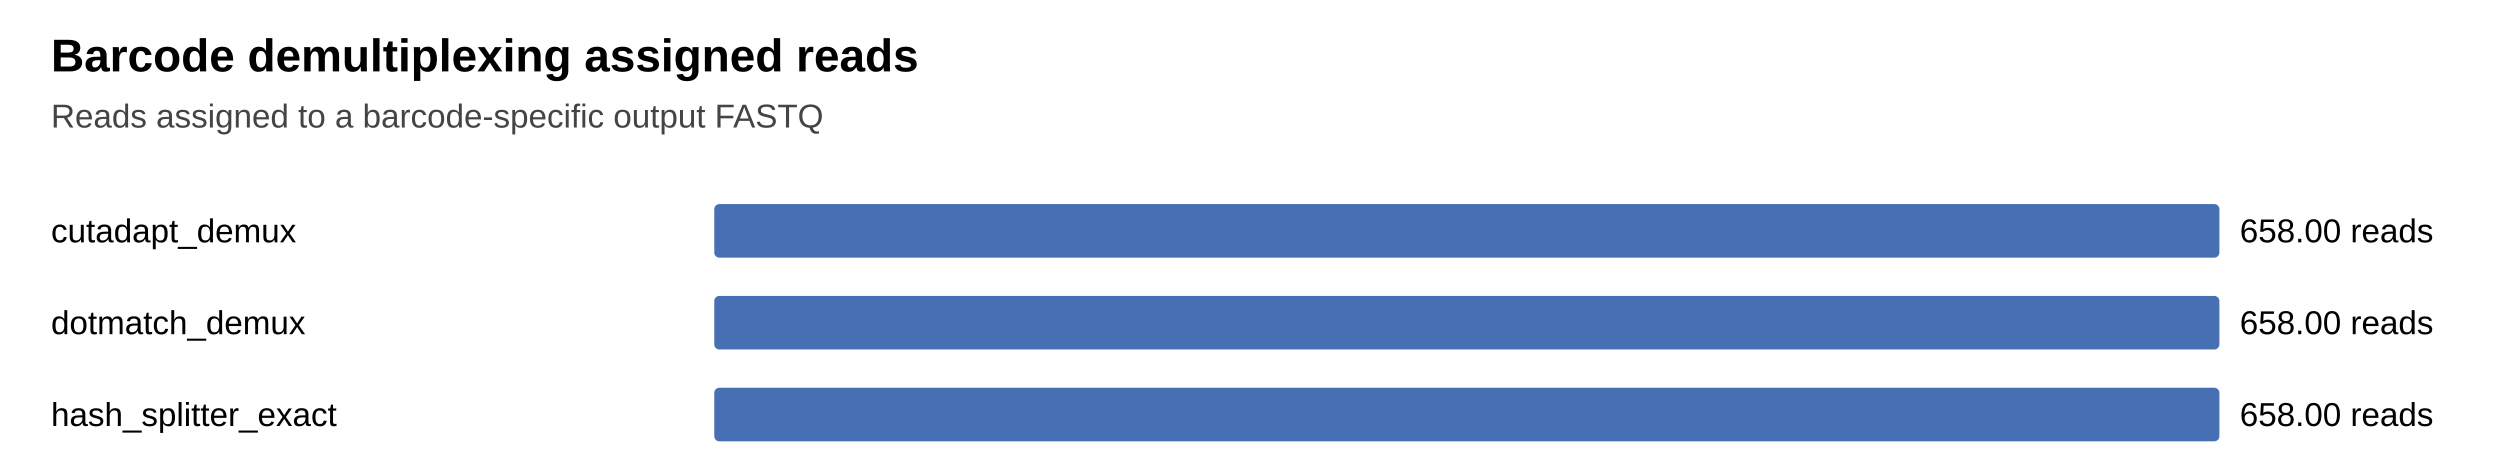
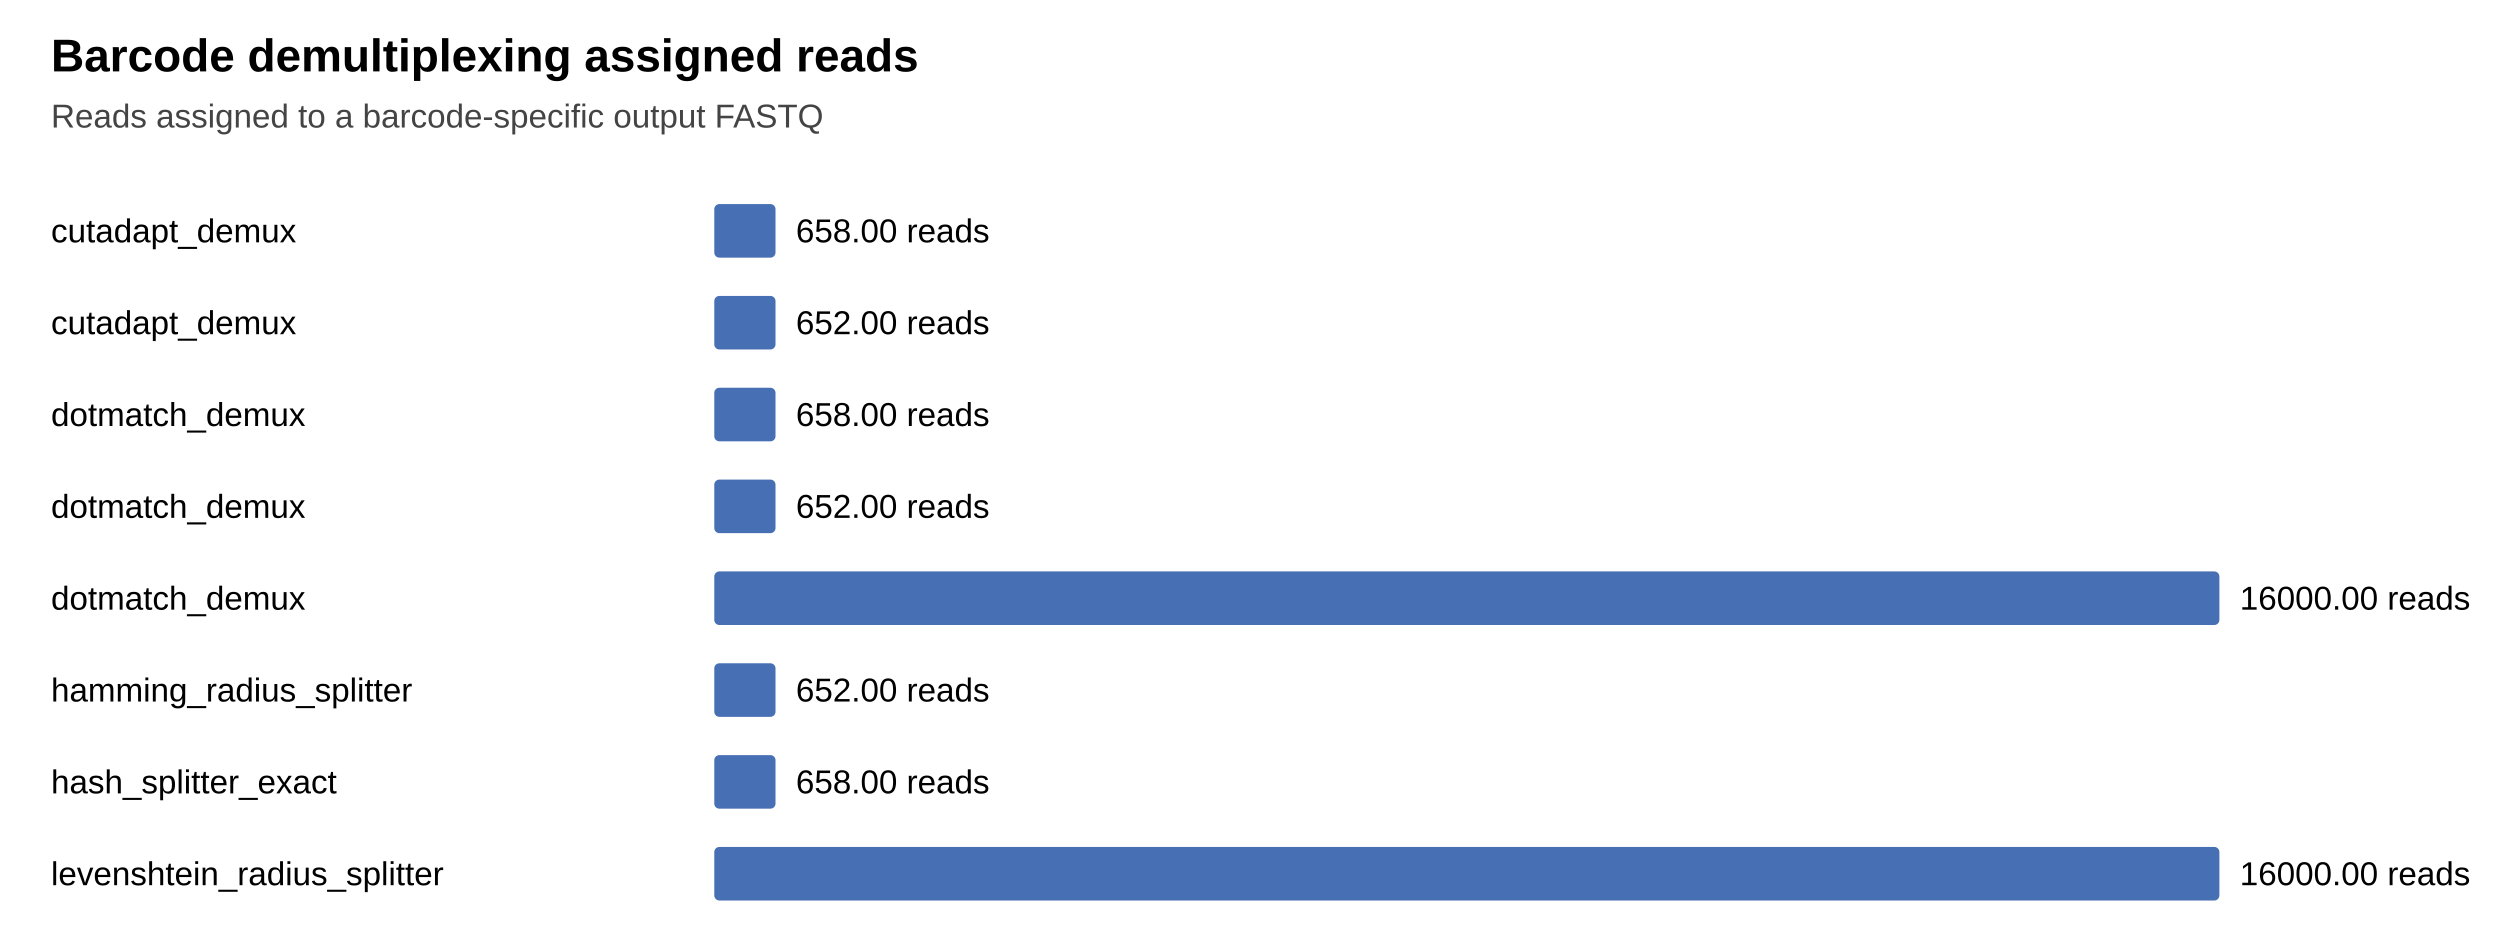
- <svg xmlns="http://www.w3.org/2000/svg" width="980" height="184" viewBox="0 0 980 184">
+ <svg xmlns="http://www.w3.org/2000/svg" width="980" height="364" viewBox="0 0 980 364">
  <style>text{font-family:Arial,sans-serif;font-size:13px}.title{font-size:18px;font-weight:700}.axis{fill:#444}.bar{fill:#476fb3}</style>
  <text class="title" x="20" y="28">Barcode demultiplexing assigned reads</text>
  <text class="axis" x="20" y="50">Reads assigned to a barcode-specific output FASTQ</text>
  <text x="20" y="95">cutadapt_demux</text>
-   <rect class="bar" x="280" y="80" width="590" height="21" rx="2" />
-   <text x="878" y="95">658.00 reads</text>
-   <text x="20" y="131">dotmatch_demux</text>
-   <rect class="bar" x="280" y="116" width="590" height="21" rx="2" />
-   <text x="878" y="131">658.00 reads</text>
-   <text x="20" y="167">hash_splitter_exact</text>
-   <rect class="bar" x="280" y="152" width="590" height="21" rx="2" />
-   <text x="878" y="167">658.00 reads</text>
+   <rect class="bar" x="280" y="80" width="24" height="21" rx="2" />
+   <text x="312" y="95">658.00 reads</text>
+   <text x="20" y="131">cutadapt_demux</text>
+   <rect class="bar" x="280" y="116" width="24" height="21" rx="2" />
+   <text x="312" y="131">652.00 reads</text>
+   <text x="20" y="167">dotmatch_demux</text>
+   <rect class="bar" x="280" y="152" width="24" height="21" rx="2" />
+   <text x="312" y="167">658.00 reads</text>
+   <text x="20" y="203">dotmatch_demux</text>
+   <rect class="bar" x="280" y="188" width="24" height="21" rx="2" />
+   <text x="312" y="203">652.00 reads</text>
+   <text x="20" y="239">dotmatch_demux</text>
+   <rect class="bar" x="280" y="224" width="590" height="21" rx="2" />
+   <text x="878" y="239">16000.00 reads</text>
+   <text x="20" y="275">hamming_radius_splitter</text>
+   <rect class="bar" x="280" y="260" width="24" height="21" rx="2" />
+   <text x="312" y="275">652.00 reads</text>
+   <text x="20" y="311">hash_splitter_exact</text>
+   <rect class="bar" x="280" y="296" width="24" height="21" rx="2" />
+   <text x="312" y="311">658.00 reads</text>
+   <text x="20" y="347">levenshtein_radius_splitter</text>
+   <rect class="bar" x="280" y="332" width="590" height="21" rx="2" />
+   <text x="878" y="347">16000.00 reads</text>
</svg>
